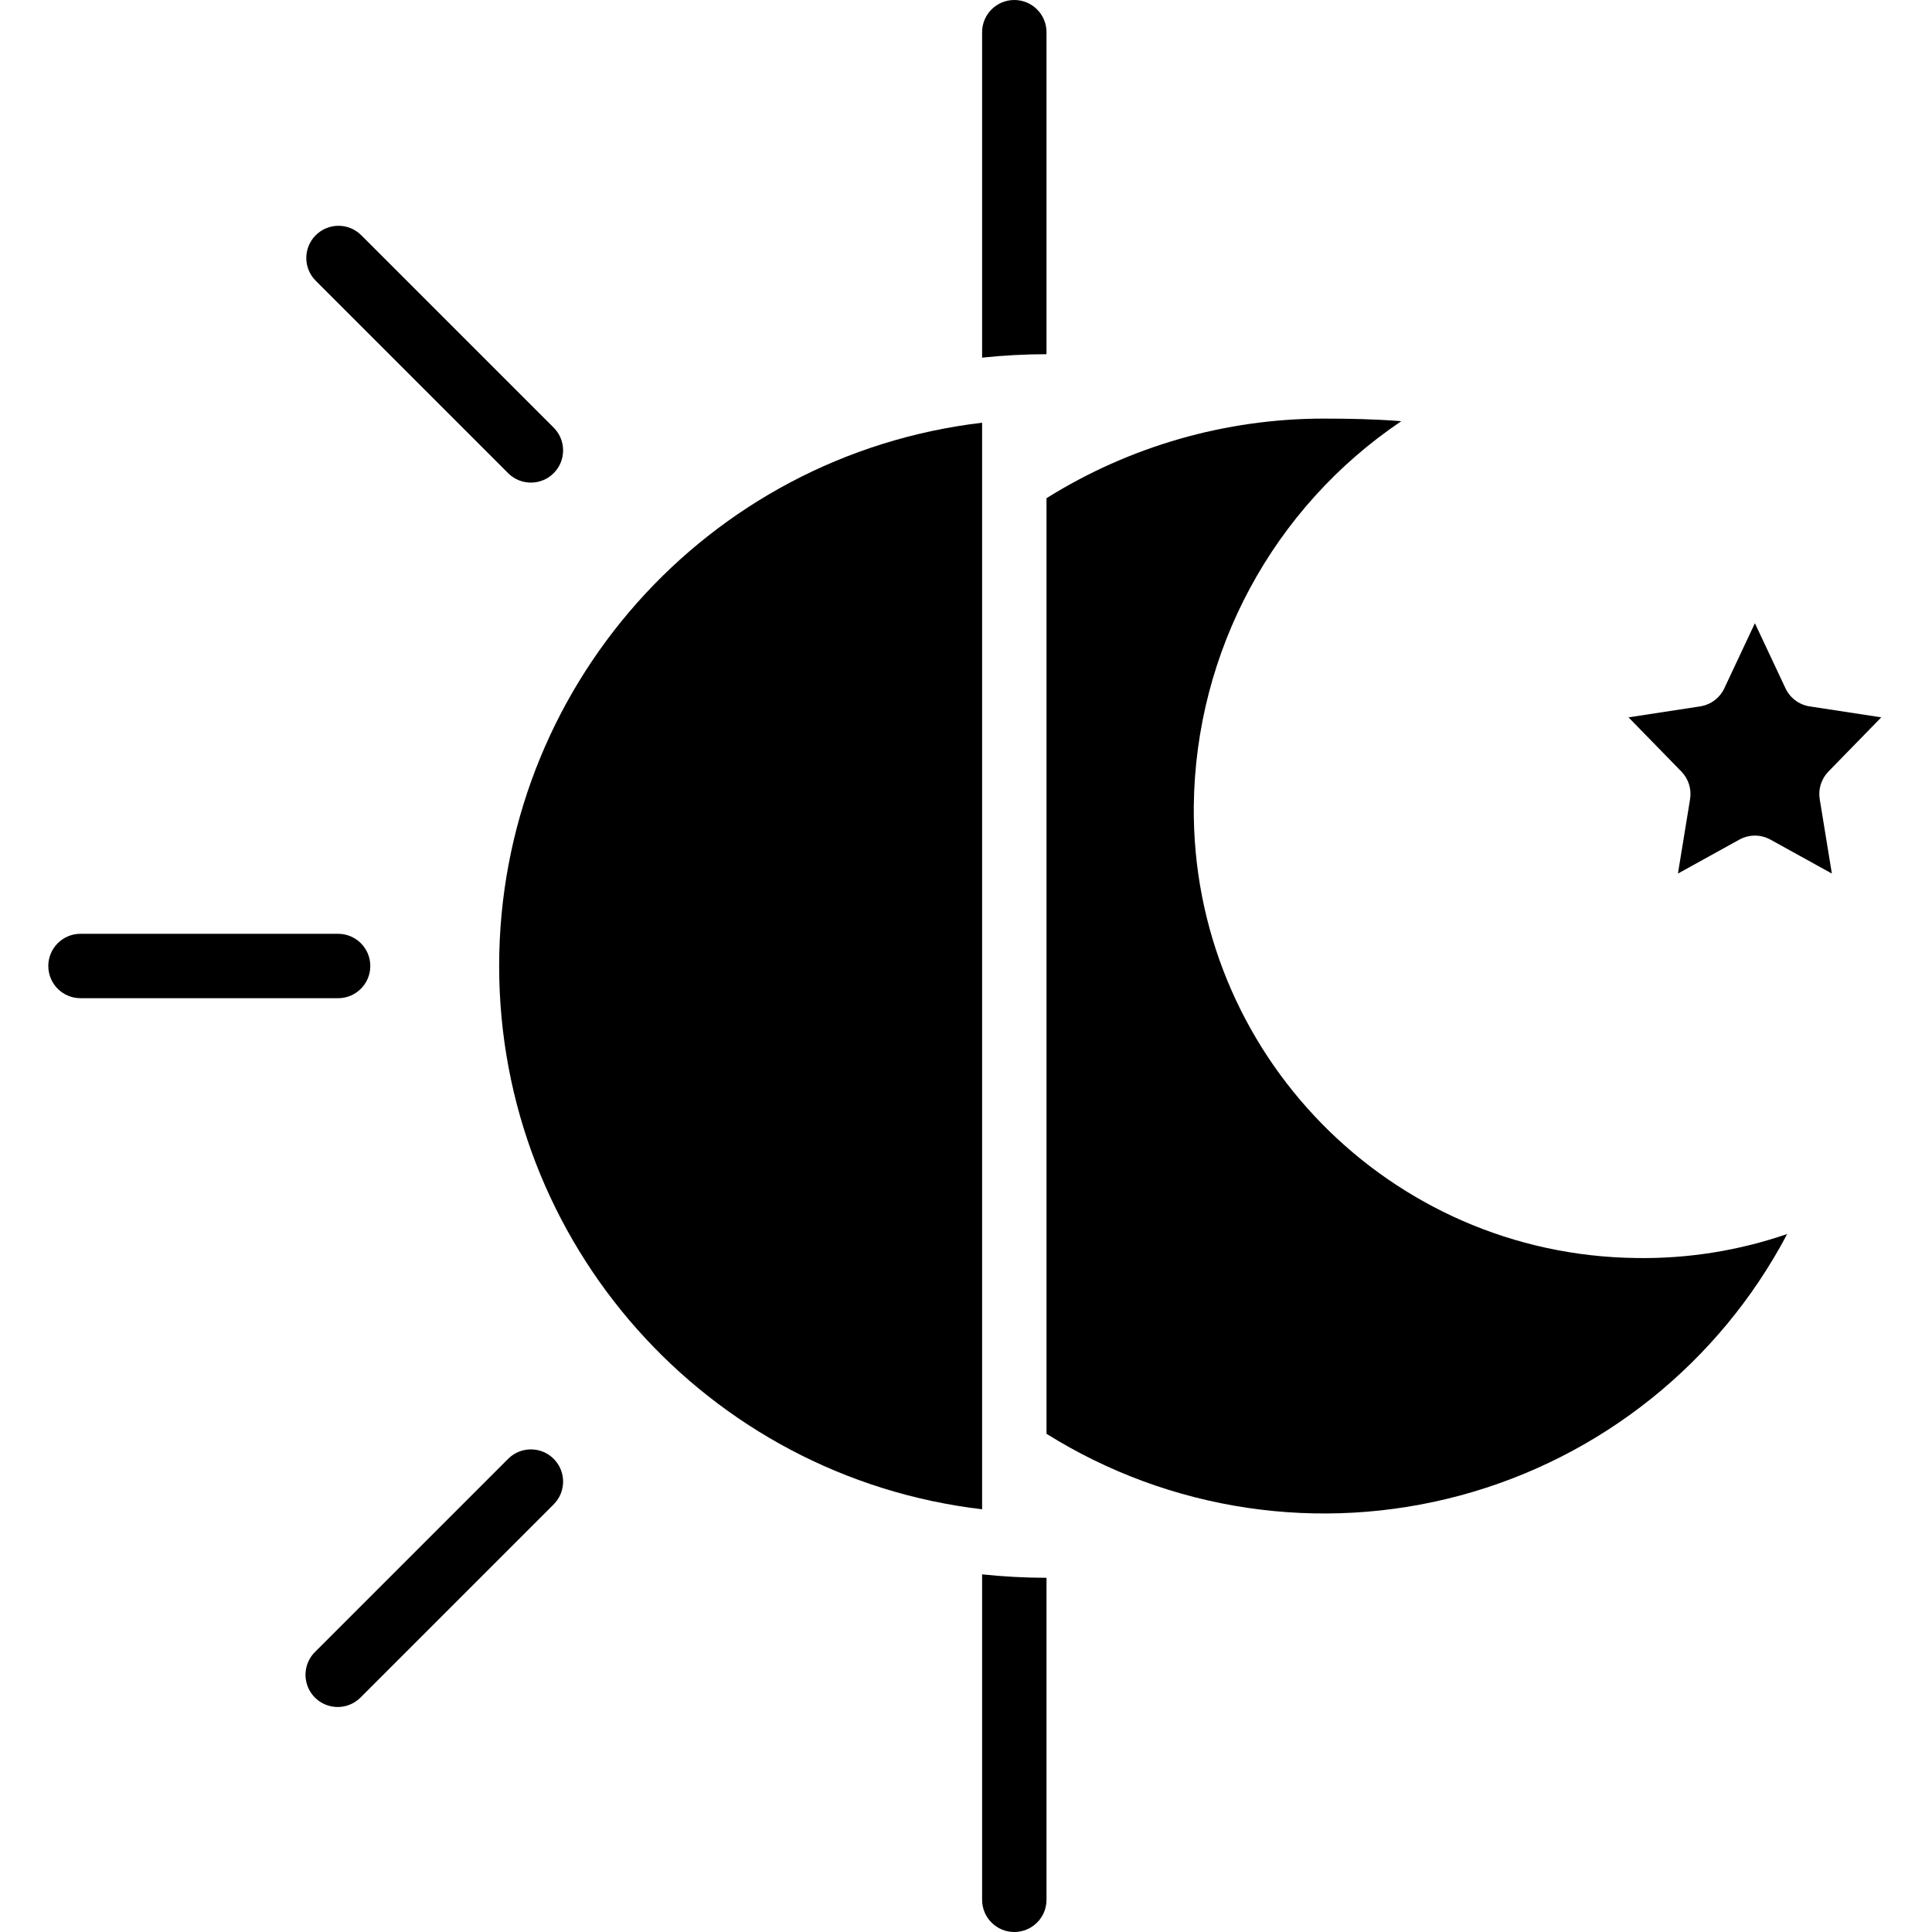
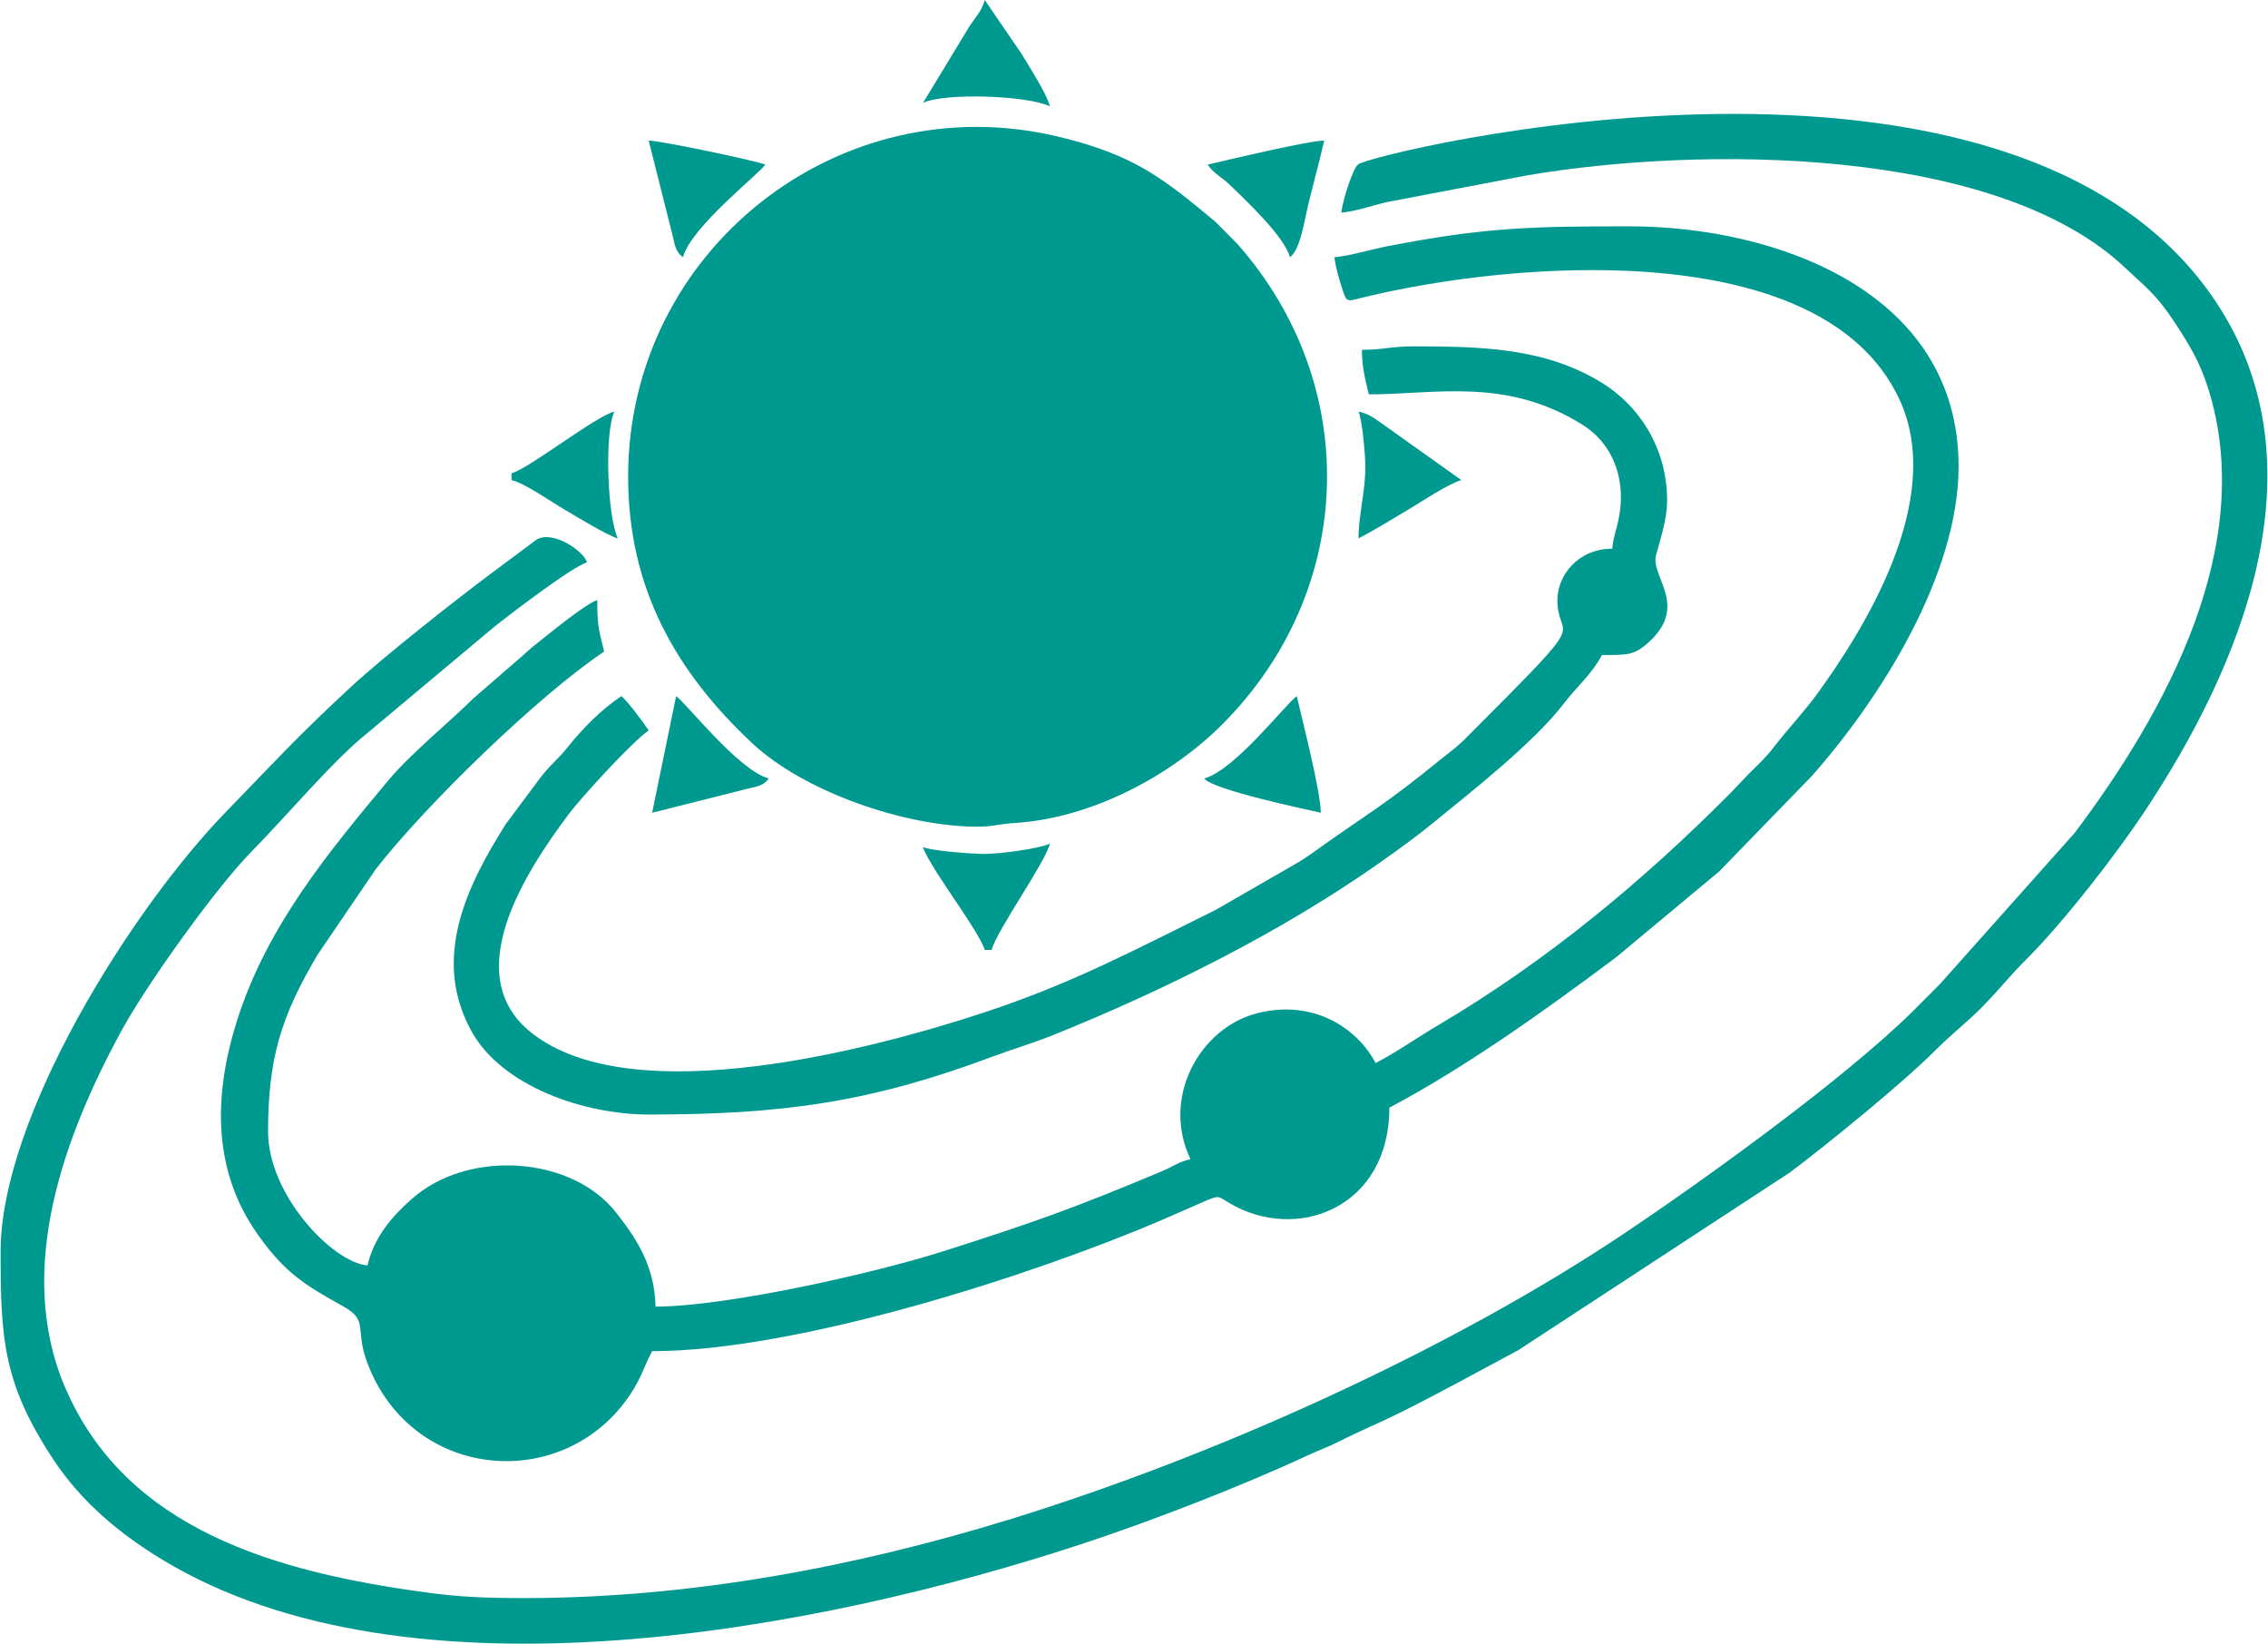
- <svg xmlns="http://www.w3.org/2000/svg" height="480pt" viewBox="-12 0 480 480" width="480pt">
-   <path d="m114.344 117.656c3.141 3.031 8.129 2.988 11.215-.098 3.086-3.086 3.129-8.074.098-11.215l-48-48c-3.141-3.031-8.129-2.988-11.215.098-3.086 3.086-3.129 8.074-.098 11.215zm0 0" />
-   <path d="m72 248c4.418 0 8-3.582 8-8s-3.582-8-8-8h-64c-4.418 0-8 3.582-8 8s3.582 8 8 8zm0 0" />
-   <path d="m114.344 362.344-48 48c-2.078 2.008-2.914 4.984-2.18 7.781.73 2.797 2.914 4.98 5.711 5.711 2.797.734 5.773-.102 7.781-2.18l48-48c3.031-3.141 2.988-8.129-.098-11.215-3.086-3.086-8.074-3.129-11.215-.098zm0 0" />
-   <path d="m232 374.977v-269.953c-68.43 8.074-119.988 66.074-119.988 134.977s51.559 126.902 119.988 134.977zm0 0" />
-   <path d="m432 306.594c-12.027 4.141-24.688 6.156-37.406 5.957-61.352-.703-110.559-50.93-110-112.277.41-38.418 19.688-74.176 51.559-95.633-6.543-.52-13.129-.641-19.297-.641-24.352.008-48.211 6.863-68.855 19.777v232.445c30.652 19.176 67.902 24.727 102.812 15.316 34.91-9.414 64.324-32.934 81.188-64.914zm0 0" />
-   <path d="m455.398 178.223-17.773-2.719c-2.637-.402-4.898-2.09-6.031-4.504l-7.594-16.168-7.594 16.168c-1.133 2.414-3.395 4.102-6.031 4.504l-17.773 2.719 13.125 13.457c1.773 1.816 2.578 4.367 2.168 6.871l-3.016 18.48 15.258-8.43c2.406-1.328 5.32-1.328 7.727 0l15.258 8.43-3.016-18.48c-.41-2.504.395-5.055 2.168-6.871zm0 0" />
-   <path d="m240 480c4.418 0 8-3.582 8-8v-80c-5.344-.008-10.684-.293-16-.855v80.855c0 4.418 3.582 8 8 8zm0 0" />
-   <path d="m248 8c0-4.418-3.582-8-8-8s-8 3.582-8 8v80.855c5.316-.562 10.656-.848 16-.855zm0 0" />
+ <svg xmlns="http://www.w3.org/2000/svg" xml:space="preserve" width="661px" height="479px" version="1.1" style="shape-rendering:geometricPrecision; text-rendering:geometricPrecision; image-rendering:optimizeQuality; fill-rule:evenodd; clip-rule:evenodd" viewBox="0 0 661 479.261">
+   <defs>
+     <style type="text/css">
+    
+     .fil0 {fill:#00998F}
+    
+   </style>
+   </defs>
+   <g id="Слой_x0020_1">
+     <g id="_673598352">
+       <path class="fil0" d="M182.985 138.988c0,32.56 13.974,56.932 36.23,77.761 15.031,14.068 44.403,24.296 65.761,24.296 4.248,0 6.062,-0.786 10.967,-1.097 22.268,-1.413 45.411,-13.83 60.277,-28.716 38.909,-38.96 40.975,-98.613 4.521,-140.009l-6.466 -6.533c-15.091,-12.545 -23.633,-19.576 -46.09,-24.905 -63.685,-15.11 -125.2,33.204 -125.2,99.203z" />
+       <path class="fil0" d="M388.967 74.994c0.221,2.656 1.302,6.174 2.164,8.906 1.426,4.522 1.266,4.032 6.368,2.788 43.566,-10.623 133.704,-18.2 156.14,29.617 13.927,29.684 -11.193,68.387 -23.675,85.686 -3.93,5.446 -8.93,10.701 -13.005,15.993 -2.387,3.098 -4.385,4.844 -7.262,7.737l-5.373 5.626c-25.366,25.521 -53.493,48.883 -84.678,67.309 -6.492,3.836 -12.165,7.871 -18.68,11.318 -5.558,-10.505 -18.457,-18.653 -34.536,-14.54 -16.783,4.293 -28.053,24.626 -19.459,42.538 -3.497,0.814 -4.975,2.133 -8.422,3.577 -25.9,10.852 -36.958,14.78 -63.69,23.302 -19.768,6.302 -63.047,16.117 -83.875,16.117 -0.269,-12.091 -5.814,-20.167 -11.542,-27.454 -12.938,-16.459 -43.208,-18.563 -59.704,-3.796 -5.64,5.049 -10.799,10.889 -12.747,19.251 -10.183,-0.847 -28.998,-20.557 -28.998,-38.997 0,-21.268 3.752,-33.589 14.417,-51.577l17.003 -24.994c14.636,-18.747 47.255,-50.482 66.572,-63.417 -1.439,-6.178 -2,-6.907 -2,-14.999 -3.294,0.88 -15.102,10.675 -18.586,13.411 -1.965,1.543 -2.501,2.297 -4.272,3.728l-13.384 11.613c-5.142,5.261 -18.101,15.935 -24.458,23.539 -17.722,21.201 -35.473,42.658 -44.186,69.804 -6.953,21.665 -7.61,43.835 5.897,62.888 8.076,11.392 13.9,14.793 25.005,20.991 7.358,4.106 3.255,6.464 6.837,16.161 12.872,34.84 57.476,38.438 76.762,9.462 3.363,-5.052 3.792,-7.717 6.384,-12.615 42.28,0 110.968,-22.087 148.71,-38.274l13.308 -5.817c3.427,-1.303 2.953,-1.096 6.157,0.823 19.634,11.757 46.807,1.626 46.807,-27.726 22.412,-11.859 45.775,-28.628 66.132,-43.859l30.009 -24.987 27.091 -27.904c20.047,-22.674 42.754,-58.636 42.754,-90.234 0,-51.209 -53.577,-69.995 -95.992,-69.995 -28.487,0 -42.048,0.286 -70.255,5.739 -5.096,0.985 -11.302,2.892 -15.738,3.261z" />
+       <path class="fil0" d="M390.967 61.995c4.052,-0.338 9.112,-2.069 12.987,-3.012l41.153 -7.843c50.491,-8.61 137.083,-8.621 174.591,27.104 5.687,5.417 8.639,7.241 14.254,15.743 4.147,6.281 7.333,11.506 9.77,19.228 14.449,45.774 -12.467,94.505 -38.907,129.631l-39.112 43.88c-2.904,2.904 -5.075,5.144 -7.98,8.019 -20.28,20.065 -61.463,49.599 -83.56,64.428 -51.486,34.552 -119.742,65.252 -179.311,83.667 -45.201,13.973 -93.535,23.097 -141.865,23.121 -11.842,0.006 -19.269,-0.318 -29.304,-1.693 -42.767,-5.86 -87.149,-17.921 -104.99,-59.996 -14.652,-34.553 0.232,-73.623 16.304,-103.297 7.569,-13.975 28.024,-42.424 38.238,-52.754 9.775,-9.887 23.71,-26.492 33.607,-34.388l37.008 -30.986c4.409,-3.527 22.988,-17.753 27.136,-18.861 -0.861,-3.222 -9.729,-9.391 -14.603,-6.715l-13.823 10.287c-9.676,7.253 -30.615,23.673 -40.331,32.663 -15.804,14.622 -21.756,21.308 -36.503,36.491 -27.652,28.47 -65.726,89.084 -65.726,128.258 0,25.325 0.711,38.392 15.391,60.602 8.189,12.391 19.277,21.625 31.786,29.209 71.978,43.64 191.779,20.531 268.045,-4.57 20.58,-6.773 46.786,-16.929 66.075,-25.917 3.461,-1.613 5.607,-2.262 9.009,-3.99 6.33,-3.217 11.964,-5.49 18.326,-8.672 12.054,-6.028 22.25,-11.732 33.998,-17.997l79.182 -51.808c10.625,-7.969 32.768,-25.957 42.391,-35.603 4.749,-4.76 8.874,-7.843 13.501,-12.496 4.866,-4.894 8.088,-9.117 12.997,-14.001 10.616,-10.565 25.904,-30.144 34.649,-43.344 27.455,-41.441 52.474,-99.776 21.014,-147.809 -59.041,-90.143 -246.562,-43.869 -250.483,-40.664 -1.679,1.373 -4.654,10.956 -4.914,14.085z" />
+       <path class="fil0" d="M396.967 101.991c0,5.341 1.009,8.747 2,12.999 19.479,0 39.887,-5.072 62.209,8.784 8.907,5.529 12.412,15.43 11.011,25.371 -0.736,5.219 -1.891,6.812 -2.226,10.842 -10.044,0 -15.999,7.856 -15.999,14.998 0,11.433 9.001,4.318 -15.259,28.738l-11.969 12.029c-2.223,2.202 -4.106,3.477 -6.539,5.459 -16.369,13.336 -20.288,15.155 -35.23,25.765 -2.715,1.928 -3.99,2.91 -7.181,4.818l-23.482 13.515c-23.639,11.687 -41.615,21.334 -67.192,29.801 -30.994,10.259 -102.443,29.677 -132.301,6.043 -21.423,-16.958 -1.568,-47.133 10.735,-63.615 3.947,-5.29 18.912,-21.524 23.44,-24.556 -1.422,-2.124 -6.225,-8.699 -7.999,-9.999 -6.014,4.027 -11.428,9.609 -15.85,15.147 -2.599,3.255 -4.707,4.709 -7.585,8.414l-10.25 13.749c-11.27,17.902 -21.752,39.007 -10.002,60.372 8.888,16.159 32.972,24.308 51.686,24.308 39.07,0 64.711,-3.595 100.147,-16.844 6.182,-2.311 11.681,-3.878 17.701,-6.296 32.67,-13.129 67.47,-30.506 96.131,-50.857 4.878,-3.465 9.491,-6.748 14.313,-10.685 11.549,-9.43 29.734,-23.616 38.686,-35.308 3.658,-4.777 8.014,-8.359 10.999,-13.999 7.234,0 9.251,0.175 13.441,-3.557 12.106,-10.782 0.675,-19.249 2.322,-25.528 1.233,-4.697 3.235,-10.359 3.235,-15.911 0,-15.985 -8.745,-27.976 -18.775,-34.22 -16.574,-10.319 -35.121,-10.777 -55.219,-10.777 -6.65,0 -8.655,1 -14.998,1z" />
+       <path class="fil0" d="M350.97 226.981c2.431,3.318 29.7,8.998 33.998,9.999 0,-5.986 -5.359,-26.955 -7,-33.997 -3.098,2.075 -18.043,21.607 -26.998,23.998z" />
+       <path class="fil0" d="M198.983 74.994c2.359,-8.833 22.083,-24.138 23.998,-26.998 -2.033,-0.976 -30.546,-6.999 -33.997,-6.999l6.636 26.361c1.08,3.892 0.879,5.816 3.363,7.636z" />
+       <path class="fil0" d="M351.97 47.996c1.684,2.514 3.955,3.516 6.269,5.73 5.175,4.952 16.14,15.316 17.729,21.268 3.103,-2.273 4.106,-10.404 5.599,-16.4 1.607,-6.456 2.939,-11.322 4.401,-17.597 -4.522,0 -27.943,5.588 -33.998,6.999z" />
+       <path class="fil0" d="M148.987 137.988l0 2c3.885,0.905 11.475,6.258 15.421,8.578 3.418,2.009 12.617,7.63 15.577,8.421 -3.041,-6.338 -3.968,-30.812 -1,-36.997 -5.84,1.559 -24.829,16.619 -29.998,17.998z" />
+       <path class="fil0" d="M286.976 248.979c-3.837,0 -15.713,-0.903 -17.999,-2 0.793,2.967 7.102,12.168 9,14.999 1.897,2.831 8.207,12.032 8.999,14.999l2 0c1.538,-5.762 15.737,-25.584 16.998,-30.998 -3.041,1.46 -14.392,3 -18.998,3z" />
+       <path class="fil0" d="M189.984 236.98l26.361 -6.636c3.893,-1.08 5.816,-0.879 7.636,-3.363 -8.832,-2.358 -24.138,-22.083 -26.998,-23.998l-6.999 33.997z" />
+       <path class="fil0" d="M397.967 135.989c0,7.534 -2,14.153 -2,20.998 4.886,-2.586 9.545,-5.411 14.566,-8.433 3.718,-2.237 11.825,-7.603 15.431,-8.566l-22.198 -15.799c-2.729,-1.859 -4.273,-3.377 -7.799,-4.199 1.017,2.12 2,12.536 2,15.999z" />
+       <path class="fil0" d="M268.977 29.997c6.234,-2.99 30.322,-2.203 36.997,1 -0.821,-3.526 -6.253,-11.958 -8.436,-15.562l-10.562 -15.435c-0.858,3.213 -2.569,4.8 -4.411,7.588l-13.588 22.409z" />
+     </g>
+   </g>
</svg>
